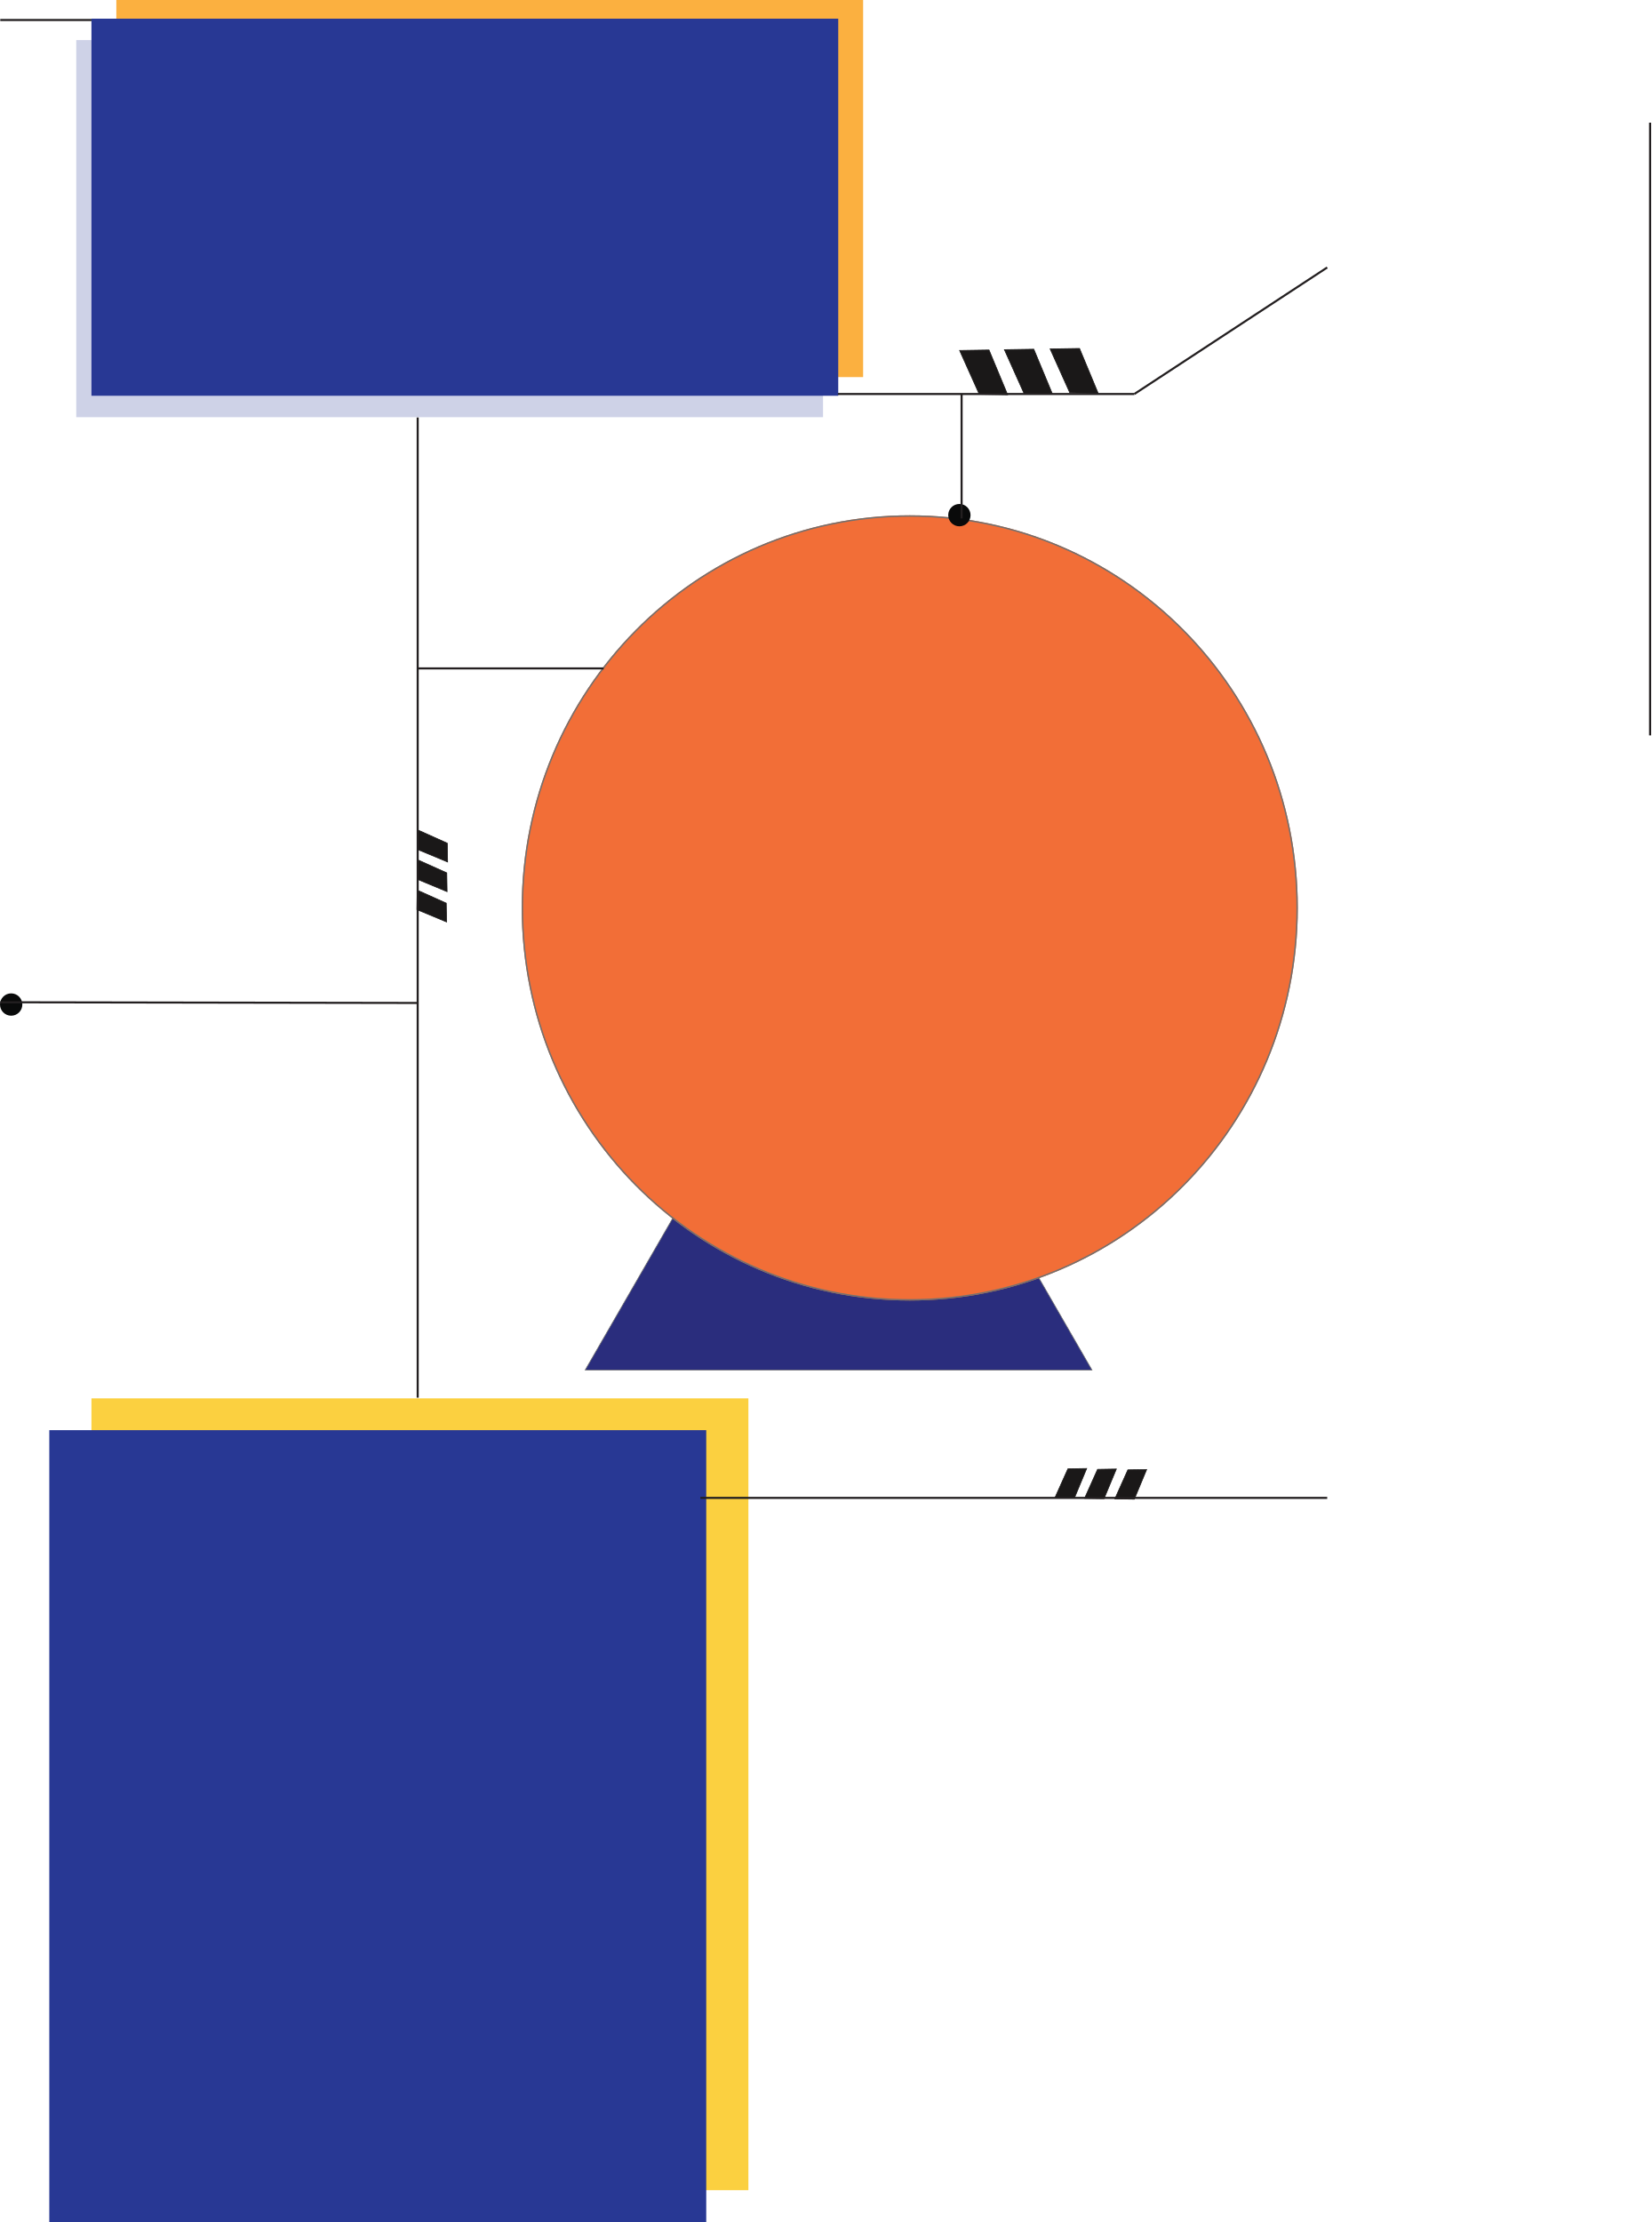
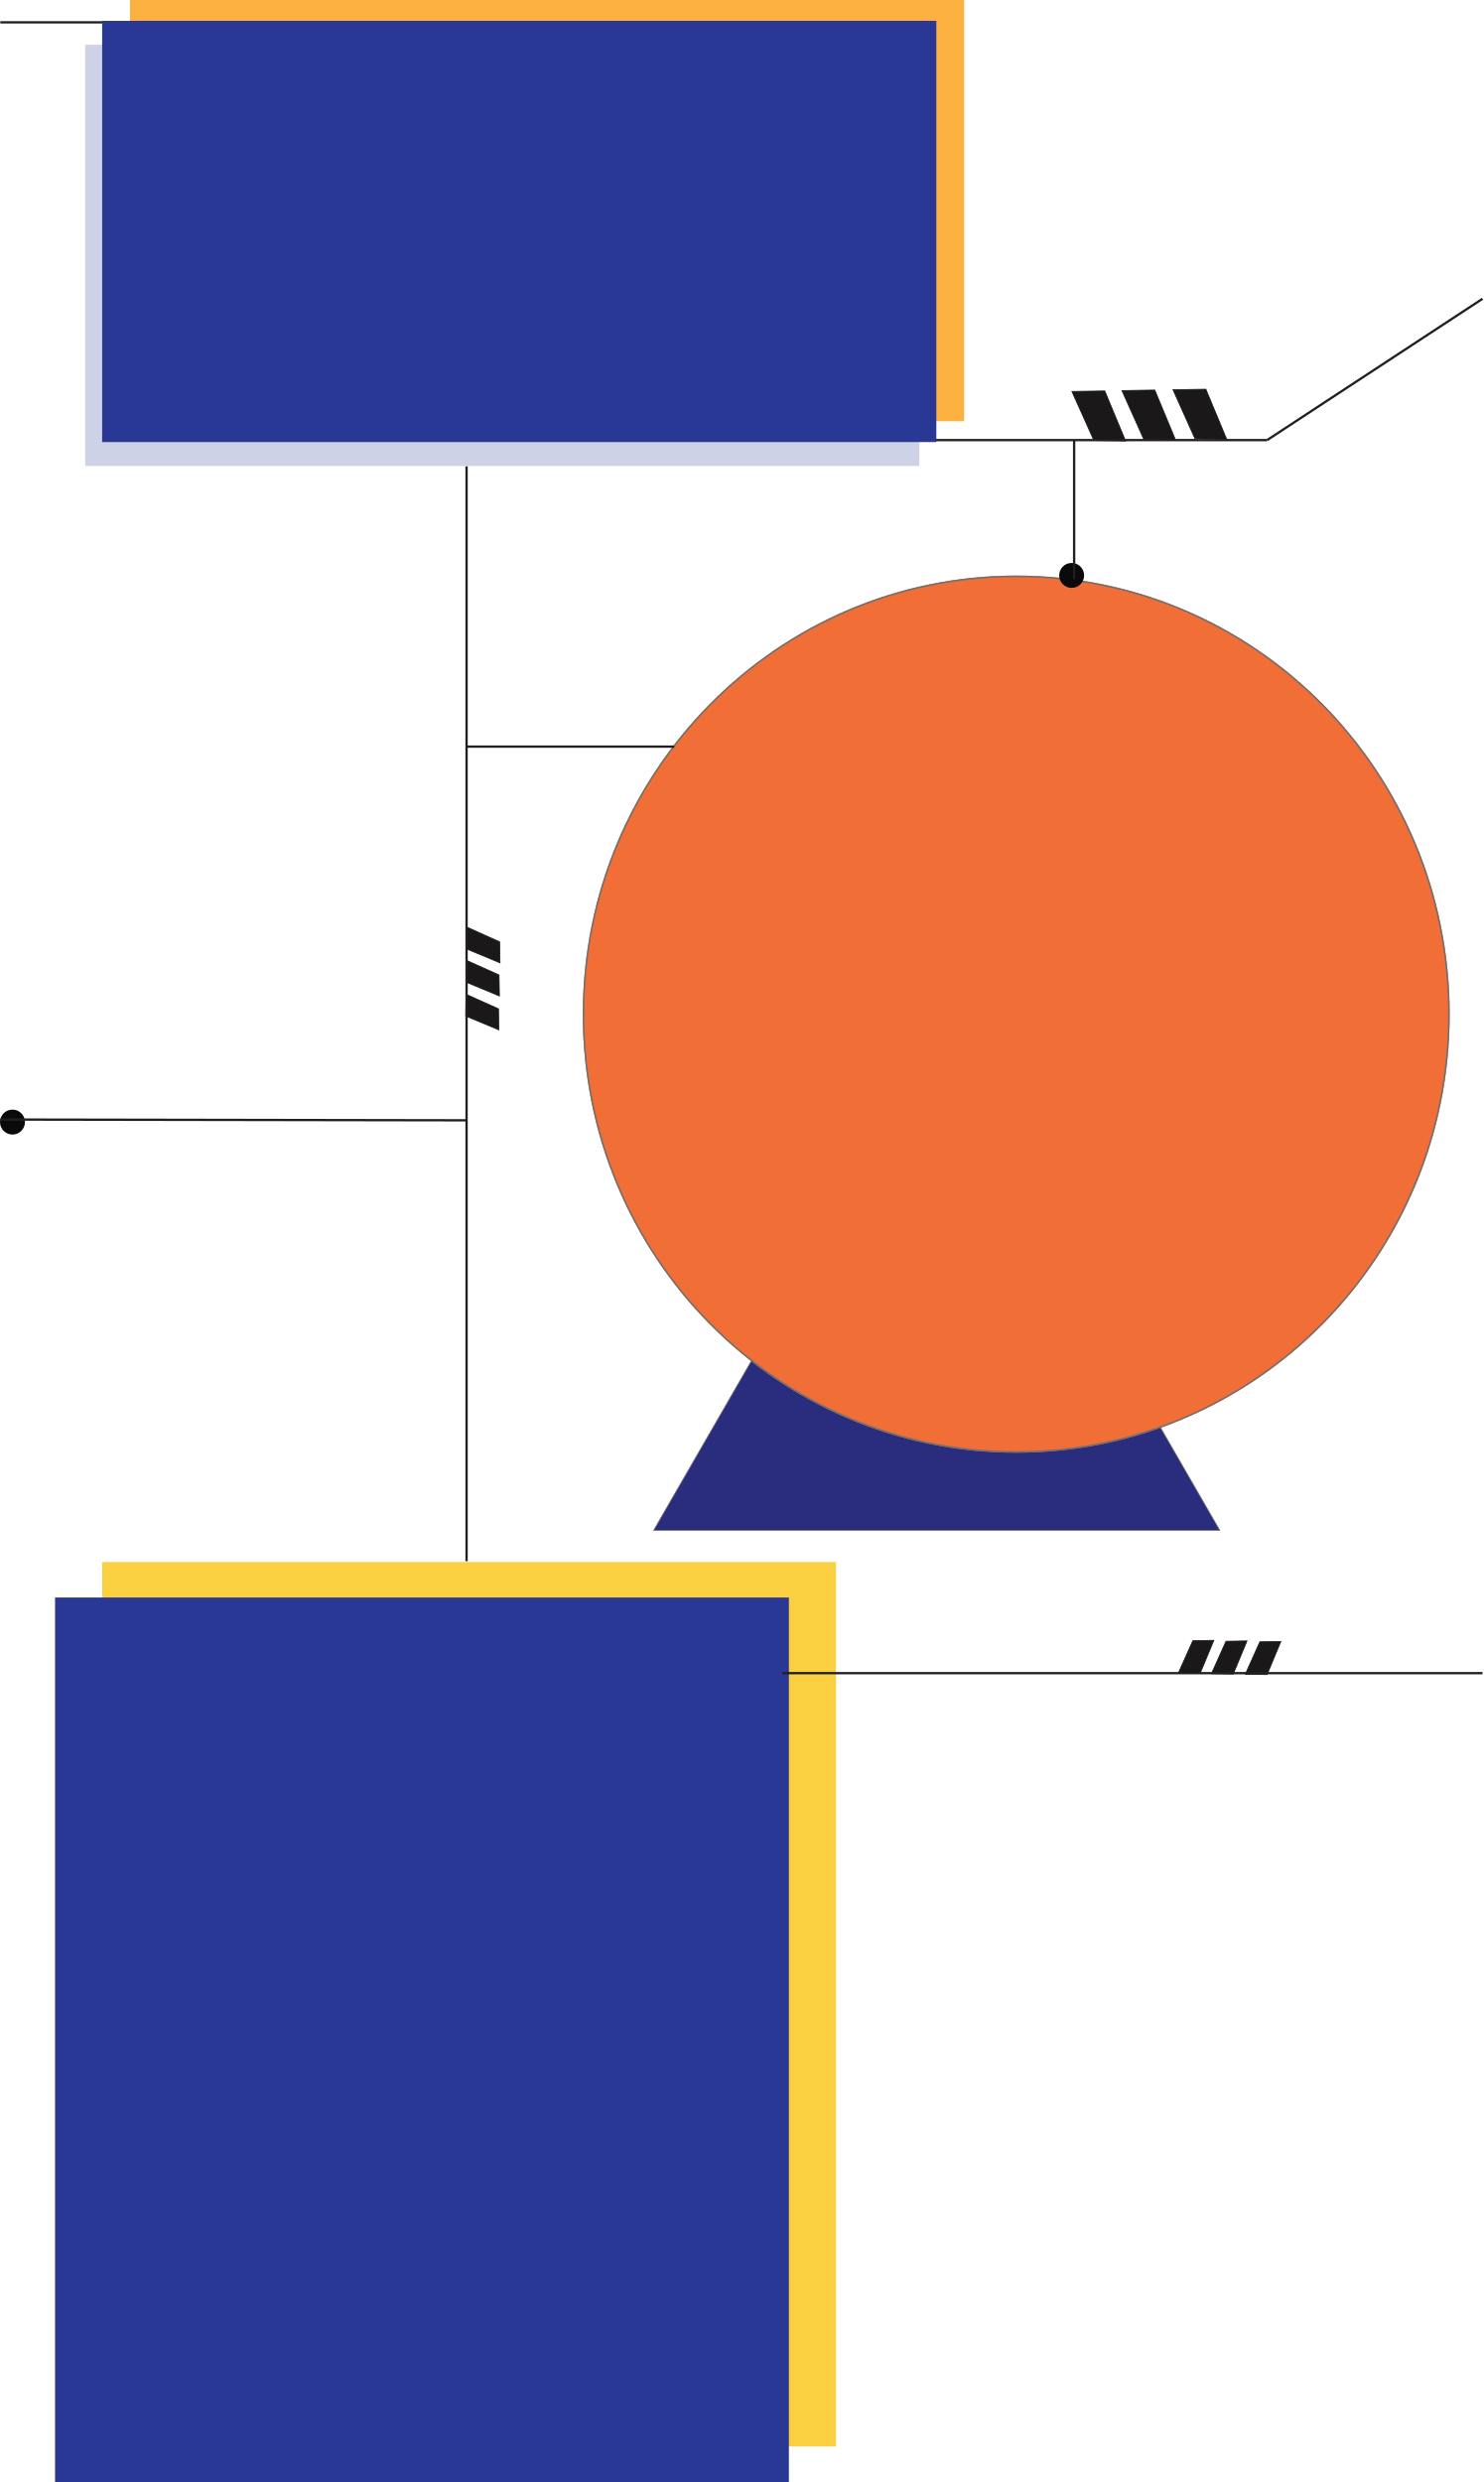
- <svg xmlns="http://www.w3.org/2000/svg" width="2389.078" height="3214.542" viewBox="0 0 2389.078 3214.542">
+ <svg xmlns="http://www.w3.org/2000/svg" width="1921.196" height="3214.542" viewBox="0 0 1921.196 3214.542">
  <g id="Group_6" data-name="Group 6" transform="translate(-0.127 -1293.537)">
    <rect id="Rectangle_28" data-name="Rectangle 28" width="1080.552" height="545.542" transform="translate(110.448 1351.537)" fill="#283894" opacity="0.23" />
    <g id="Group_5" data-name="Group 5">
      <rect id="Rectangle_27" data-name="Rectangle 27" width="1080.552" height="545.542" transform="translate(168.448 1293.537)" fill="#fbb040" />
      <rect id="Rectangle_7" data-name="Rectangle 7" width="1080.552" height="545.542" transform="translate(132.448 1320.537)" fill="#283894" />
      <g id="Polygon_1" data-name="Polygon 1" transform="translate(846 2639)" fill="#2a2d7d">
        <path d="M 734.134 636.5 L 0.866 636.5 L 367.5 1.001 L 734.134 636.5 Z" stroke="none" />
        <path d="M 367.5 2.001 L 1.731 636 L 733.269 636 L 367.5 2.001 M 367.5 0 L 735 637 L 0 637 L 367.5 0 Z" stroke="none" fill="#707070" />
      </g>
      <rect id="Rectangle_29" data-name="Rectangle 29" width="950.552" height="1145.542" transform="translate(132.448 3316.537)" fill="#fbd040" />
      <path id="Path_15" data-name="Path 15" d="M0,0H950.552V1145.542H0Z" transform="translate(71.448 3362.537)" fill="#283894" />
      <g id="Ellipse_13" data-name="Ellipse 13" transform="translate(755 2039)" fill="#f26e37" stroke="#707070" stroke-width="2">
        <ellipse cx="561.5" cy="568" rx="561.5" ry="568" stroke="none" />
        <ellipse cx="561.5" cy="568" rx="560.5" ry="567" fill="none" />
      </g>
      <circle id="Ellipse_14" data-name="Ellipse 14" cx="16.16" cy="16.16" r="16.16" transform="translate(0.127 2730.631)" fill="#090a0a" />
      <circle id="Ellipse_15" data-name="Ellipse 15" cx="16.16" cy="16.16" r="16.16" transform="translate(1372.127 2022.631)" fill="#090a0a" />
      <g id="Group_1" data-name="Group 1" transform="translate(56.914 2826.488) rotate(-47)">
        <path id="Path_12" data-name="Path 12" d="M597.938,174.663,612.8,218.242,593.209,237.16l-16.216-43.579Z" transform="translate(18.878)" fill="#1a1818" stroke="#1a1818" stroke-miterlimit="10" stroke-width="1" />
        <path id="Path_13" data-name="Path 13" d="M575.366,194.977l14.864,43.579-19.594,18.918L554.421,213.9Z" transform="translate(9.532 8.411)" fill="#1a1818" stroke="#1a1818" stroke-miterlimit="10" stroke-width="1" />
        <path id="Path_14" data-name="Path 14" d="M552.343,215.744l14.864,43.579-19.594,18.918L531.4,234.662Z" transform="translate(0 17.009)" fill="#1a1818" stroke="#1a1818" stroke-miterlimit="10" stroke-width="1" />
      </g>
      <g id="Group_4" data-name="Group 4" transform="translate(1606.998 1845.702) rotate(137)">
        <path id="Path_12-2" data-name="Path 12" d="M31.611,94.322,54.044,28.552,24.473,0,0,65.771Z" transform="translate(97.304 87.67)" fill="#1a1818" stroke="#1a1818" stroke-miterlimit="10" stroke-width="1" />
        <path id="Path_13-2" data-name="Path 13" d="M31.611,94.322,54.044,28.552,24.473,0,0,65.771Z" transform="translate(49.134 44.317)" fill="#1a1818" stroke="#1a1818" stroke-miterlimit="10" stroke-width="1" />
        <path id="Path_14-2" data-name="Path 14" d="M31.611,94.322,54.044,28.552,24.473,0,0,65.771Z" transform="translate(0 0)" fill="#1a1818" stroke="#1a1818" stroke-miterlimit="10" stroke-width="1" />
      </g>
      <g id="Group_2" data-name="Group 2" transform="translate(1858.429 4008.861) rotate(-137)">
        <path id="Path_12-3" data-name="Path 12" d="M597.938,174.663,612.8,218.242,593.209,237.16l-16.216-43.579Z" transform="translate(18.878)" fill="#1a1818" stroke="#1a1818" stroke-miterlimit="10" stroke-width="1" />
        <path id="Path_13-3" data-name="Path 13" d="M575.366,194.977l14.864,43.579-19.594,18.918L554.421,213.9Z" transform="translate(9.532 8.411)" fill="#1a1818" stroke="#1a1818" stroke-miterlimit="10" stroke-width="1" />
        <path id="Path_14-3" data-name="Path 14" d="M552.343,215.744l14.864,43.579-19.594,18.918L531.4,234.662Z" transform="translate(0 17.009)" fill="#1a1818" stroke="#1a1818" stroke-miterlimit="10" stroke-width="1" />
      </g>
      <g id="Vandyhacks" transform="translate(3135.062 2373) rotate(-180)">
-         <line id="Line_24" data-name="Line 24" y2="886.413" transform="translate(747.356 15.587)" fill="none" stroke="#231f20" stroke-miterlimit="10" stroke-width="3" />
        <line id="Line_25" data-name="Line 25" x2="132" transform="translate(3002.562 1050.5)" fill="none" stroke="#231f20" stroke-miterlimit="10" stroke-width="3" />
        <line id="Line_26" data-name="Line 26" x2="429" transform="translate(1493.562 509.5)" fill="none" stroke="#231f20" stroke-miterlimit="10" stroke-width="3" />
        <line id="Line_29" data-name="Line 29" x2="269" transform="translate(2261.562 112.5)" fill="none" stroke="#231f20" stroke-miterlimit="10" stroke-width="3" />
        <line id="Line_31" data-name="Line 31" x2="604" y2="1" transform="translate(2530.562 -371.5)" fill="none" stroke="#231f20" stroke-miterlimit="10" stroke-width="3" />
        <line id="Line_32" data-name="Line 32" x2="907" transform="translate(1214.562 -1087.5)" fill="none" stroke="#231f20" stroke-miterlimit="10" stroke-width="3" />
        <line id="Line_30" data-name="Line 30" y1="1418" transform="translate(2530.562 -942.5)" fill="none" stroke="#231f20" stroke-miterlimit="10" stroke-width="3" />
        <line id="Line_28" data-name="Line 28" y1="180" transform="translate(1743.562 329.5)" fill="none" stroke="#231f20" stroke-miterlimit="10" stroke-width="3" />
        <line id="Line_27" data-name="Line 27" y1="183" x2="279" transform="translate(1214.562 509.5)" fill="none" stroke="#231f20" stroke-miterlimit="10" stroke-width="3" />
      </g>
    </g>
  </g>
</svg>
